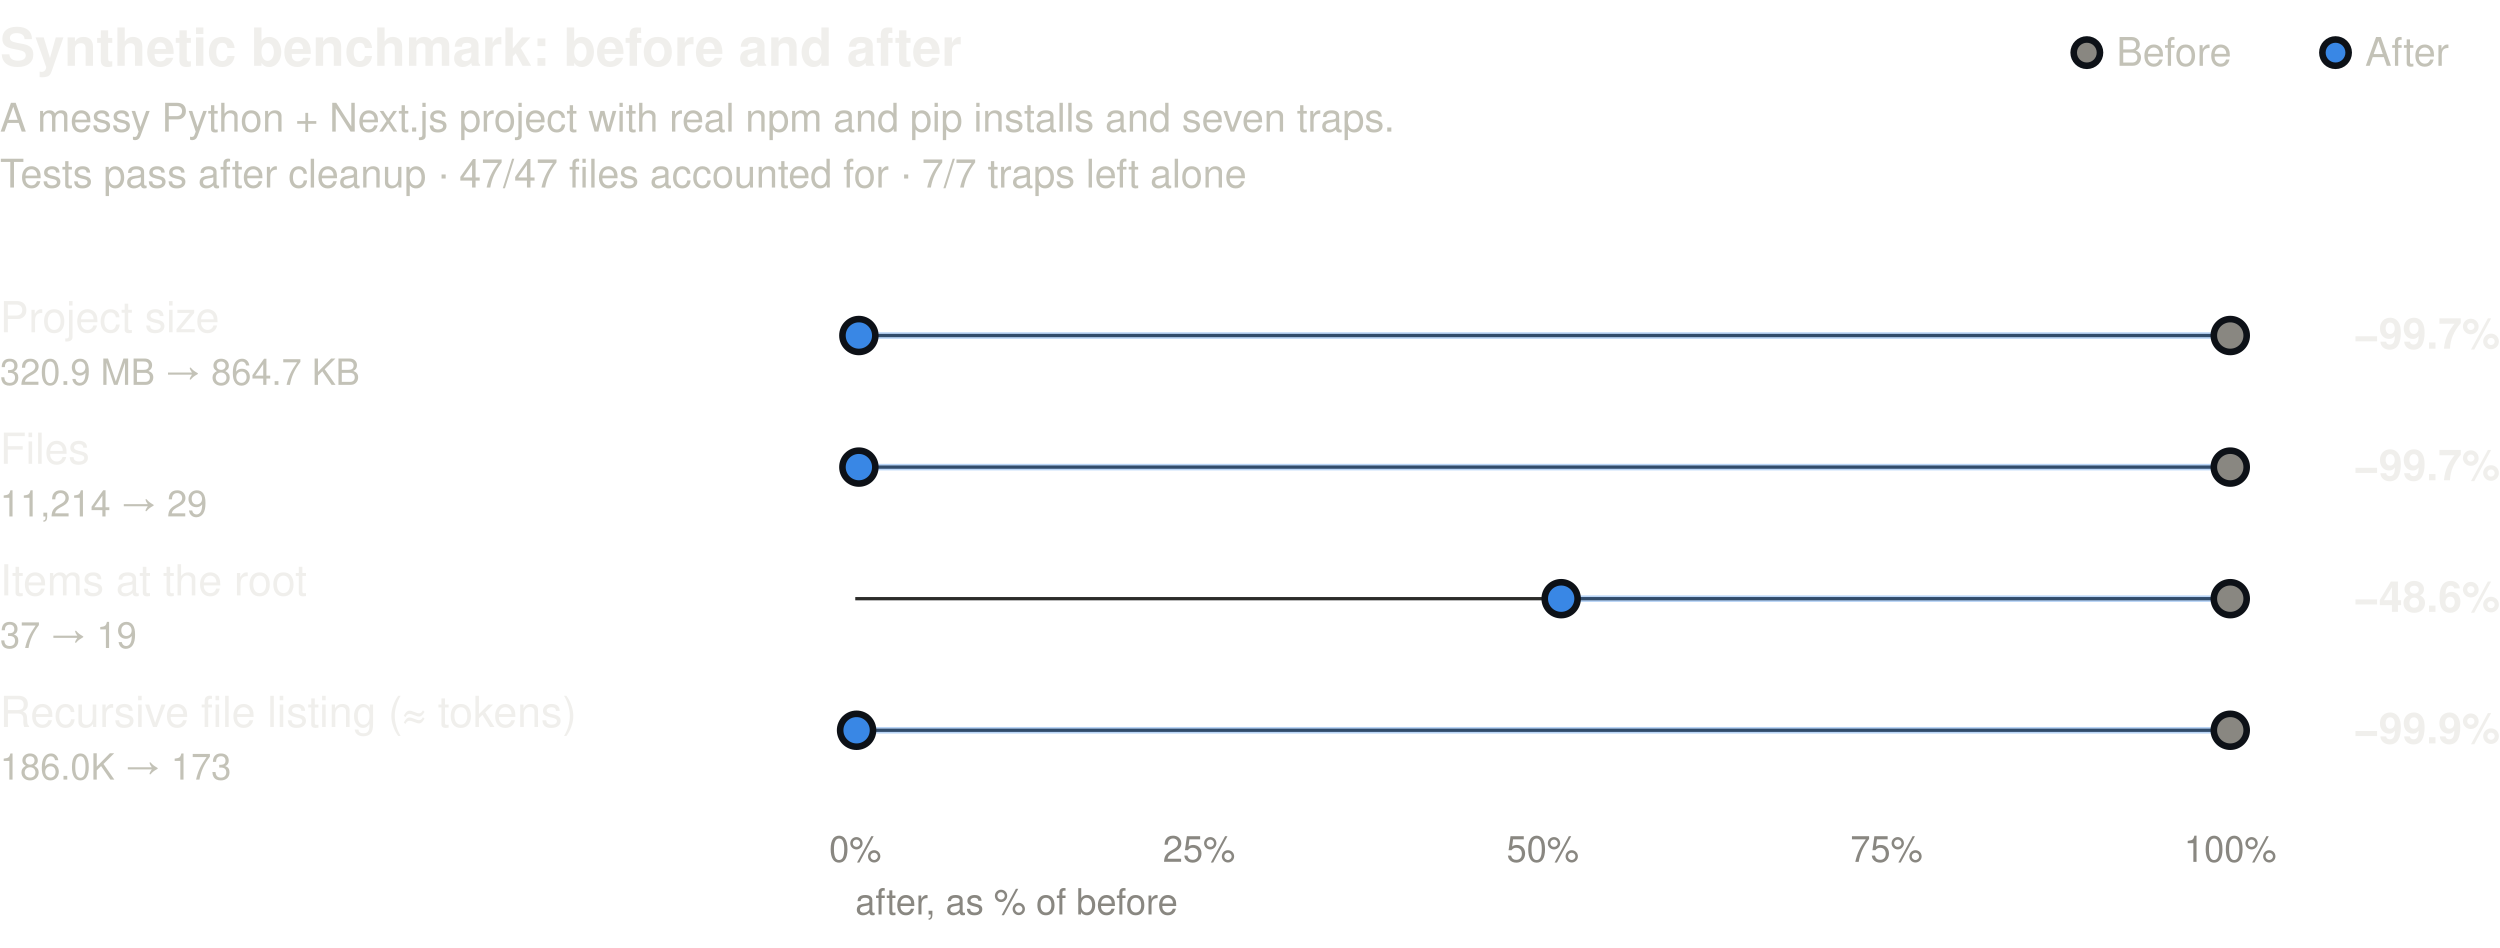
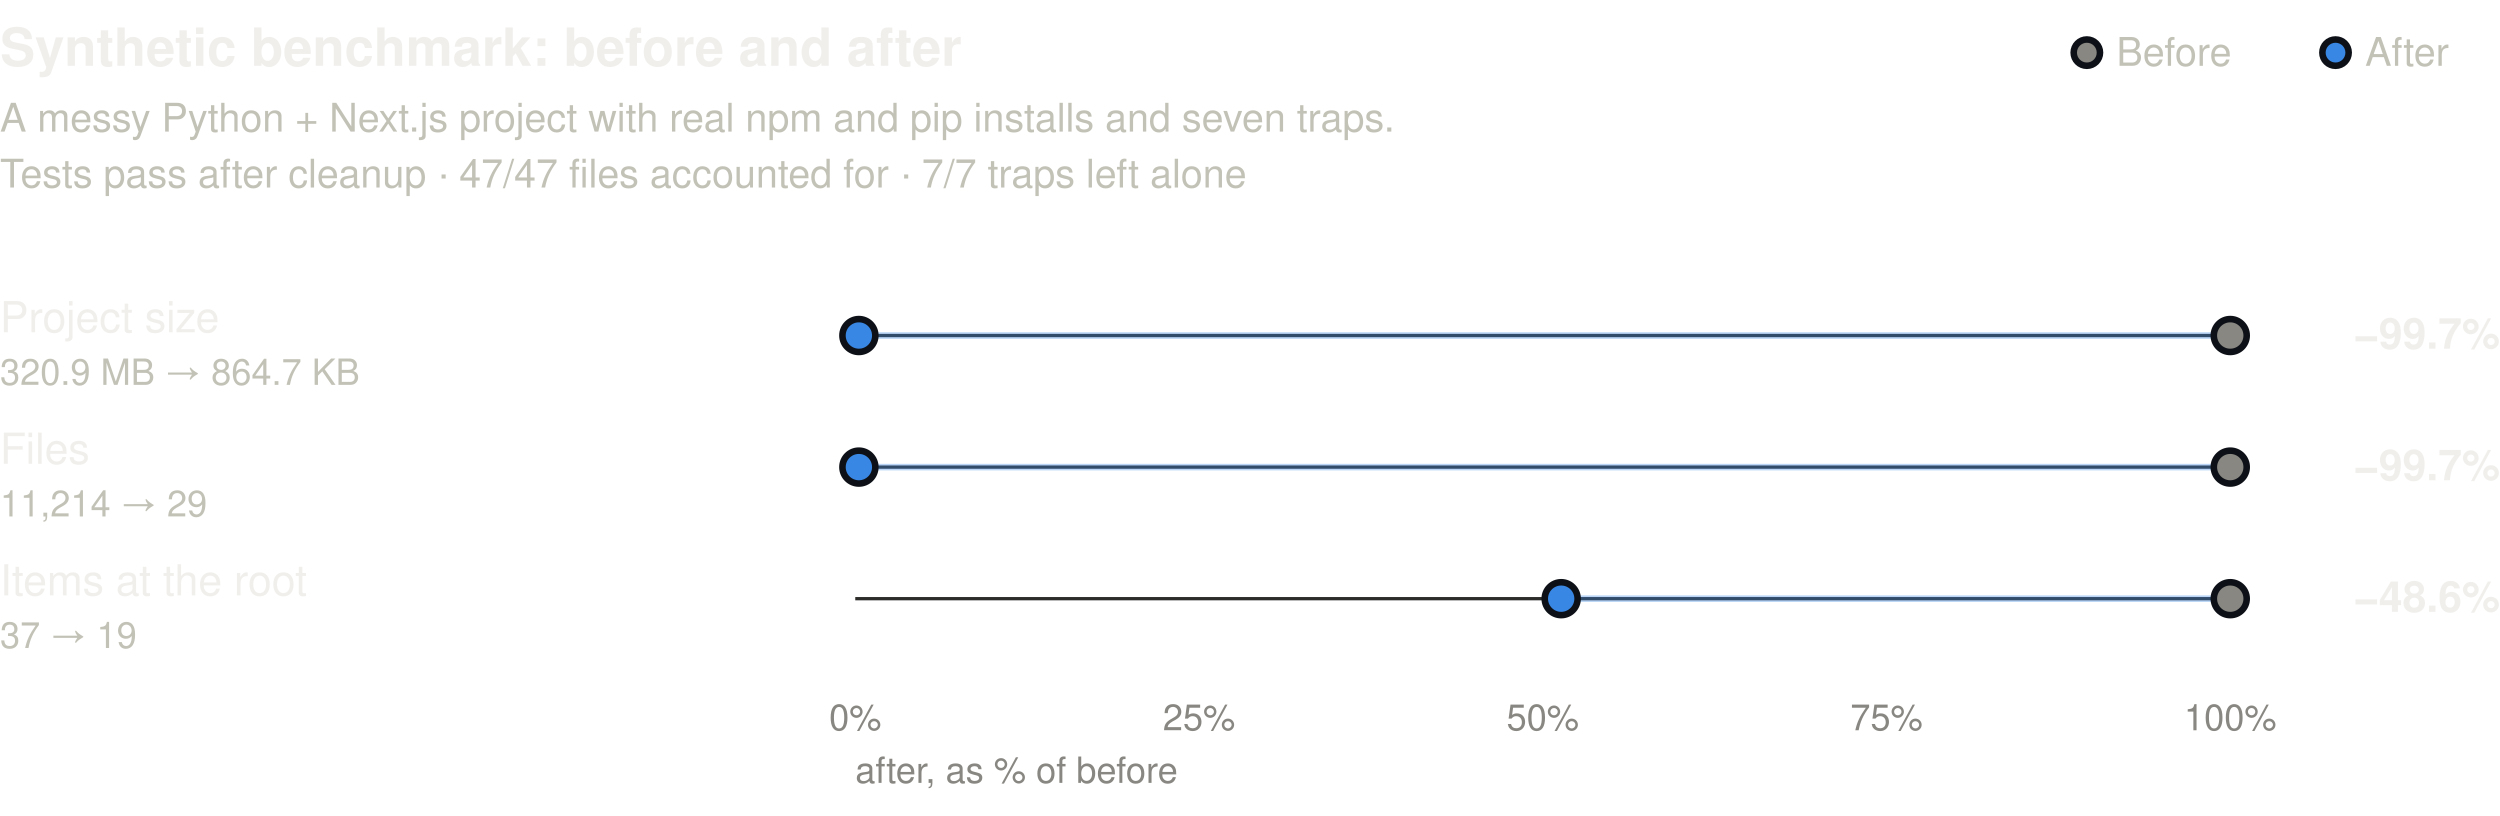
- <svg xmlns="http://www.w3.org/2000/svg" width="760" height="288" viewBox="0 0 760 288" role="img" aria-label="Synthetic benchmark: before and after" font-family="system-ui, -apple-system, &quot;Segoe UI&quot;, Helvetica, Arial, sans-serif">
+ <svg xmlns="http://www.w3.org/2000/svg" width="760" height="248" viewBox="0 0 760 248" role="img" aria-label="Synthetic benchmark: before and after" font-family="system-ui, -apple-system, &quot;Segoe UI&quot;, Helvetica, Arial, sans-serif">
  <text x="0.0" y="20.0" font-size="16" fill="#f0efec" text-anchor="start" font-weight="600">Synthetic benchmark: before and after</text>
  <text x="0.0" y="40.0" font-size="12" fill="#c3c2b7" text-anchor="start" font-weight="400">A messy Python + Next.js project with real npm and pip installs and seven traps.</text>
  <text x="0.0" y="57.0" font-size="12" fill="#c3c2b7" text-anchor="start" font-weight="400">Tests pass after cleanup · 47/47 files accounted for · 7/7 traps left alone</text>
  <text x="719.0" y="20.0" font-size="12" fill="#c3c2b7" text-anchor="start" font-weight="400">After</text>
  <circle cx="710.0" cy="16.0" r="4" fill="#3987e5" stroke="#0d1117" stroke-width="2" />
  <text x="643.4" y="20.0" font-size="12" fill="#c3c2b7" text-anchor="start" font-weight="400">Before</text>
  <circle cx="634.4" cy="16.0" r="4" fill="#898781" stroke="#0d1117" stroke-width="2" />
  <text x="0.0" y="101.0" font-size="13" fill="#f0efec" text-anchor="start" font-weight="400">Project size</text>
  <text x="0.0" y="117.0" font-size="11" fill="#c3c2b7" text-anchor="start" font-weight="400">320.9 MB → 864.7 KB</text>
  <line x1="260" y1="102" x2="678" y2="102" stroke="#2c2c2a" stroke-width="1" />
  <line x1="261.1" y1="102" x2="678.0" y2="102" stroke="#3987e5" stroke-width="2" stroke-opacity="0.35" />
  <circle cx="678.0" cy="102.0" r="5" fill="#898781" stroke="#0d1117" stroke-width="2" />
  <circle cx="261.1" cy="102.0" r="5" fill="#3987e5" stroke="#0d1117" stroke-width="2" />
  <text x="760.0" y="106.0" font-size="13" fill="#f0efec" text-anchor="end" font-weight="600">−99.7%</text>
  <text x="0.0" y="141.0" font-size="13" fill="#f0efec" text-anchor="start" font-weight="400">Files</text>
  <text x="0.0" y="157.0" font-size="11" fill="#c3c2b7" text-anchor="start" font-weight="400">11,214 → 29</text>
  <line x1="260" y1="142" x2="678" y2="142" stroke="#2c2c2a" stroke-width="1" />
  <line x1="261.1" y1="142" x2="678.0" y2="142" stroke="#3987e5" stroke-width="2" stroke-opacity="0.35" />
  <circle cx="678.0" cy="142.0" r="5" fill="#898781" stroke="#0d1117" stroke-width="2" />
  <circle cx="261.1" cy="142.0" r="5" fill="#3987e5" stroke="#0d1117" stroke-width="2" />
  <text x="760.0" y="146.0" font-size="13" fill="#f0efec" text-anchor="end" font-weight="600">−99.7%</text>
  <text x="0.0" y="181.0" font-size="13" fill="#f0efec" text-anchor="start" font-weight="400">Items at the root</text>
  <text x="0.0" y="197.0" font-size="11" fill="#c3c2b7" text-anchor="start" font-weight="400">37 → 19</text>
  <line x1="260" y1="182" x2="678" y2="182" stroke="#2c2c2a" stroke-width="1" />
  <line x1="474.6" y1="182" x2="678.0" y2="182" stroke="#3987e5" stroke-width="2" stroke-opacity="0.35" />
  <circle cx="678.0" cy="182.0" r="5" fill="#898781" stroke="#0d1117" stroke-width="2" />
  <circle cx="474.6" cy="182.0" r="5" fill="#3987e5" stroke="#0d1117" stroke-width="2" />
  <text x="760.0" y="186.0" font-size="13" fill="#f0efec" text-anchor="end" font-weight="600">−48.6%</text>
-   <text x="0.0" y="221.0" font-size="13" fill="#f0efec" text-anchor="start" font-weight="400">Recursive file listing (≈ tokens)</text>
-   <text x="0.0" y="237.0" font-size="11" fill="#c3c2b7" text-anchor="start" font-weight="400">186.0K → 173</text>
-   <line x1="260" y1="222" x2="678" y2="222" stroke="#2c2c2a" stroke-width="1" />
-   <line x1="260.4" y1="222" x2="678.0" y2="222" stroke="#3987e5" stroke-width="2" stroke-opacity="0.35" />
-   <circle cx="678.0" cy="222.0" r="5" fill="#898781" stroke="#0d1117" stroke-width="2" />
-   <circle cx="260.4" cy="222.0" r="5" fill="#3987e5" stroke="#0d1117" stroke-width="2" />
-   <text x="760.0" y="226.0" font-size="13" fill="#f0efec" text-anchor="end" font-weight="600">−99.9%</text>
-   <text x="260.0" y="262.0" font-size="11" fill="#898781" text-anchor="middle" font-weight="400">0%</text>
-   <text x="364.5" y="262.0" font-size="11" fill="#898781" text-anchor="middle" font-weight="400">25%</text>
-   <text x="469.0" y="262.0" font-size="11" fill="#898781" text-anchor="middle" font-weight="400">50%</text>
-   <text x="573.5" y="262.0" font-size="11" fill="#898781" text-anchor="middle" font-weight="400">75%</text>
-   <text x="678.0" y="262.0" font-size="11" fill="#898781" text-anchor="middle" font-weight="400">100%</text>
-   <text x="260.0" y="278.0" font-size="11" fill="#898781" text-anchor="start" font-weight="400">after, as % of before</text>
+   <text x="260.0" y="222.0" font-size="11" fill="#898781" text-anchor="middle" font-weight="400">0%</text>
+   <text x="364.5" y="222.0" font-size="11" fill="#898781" text-anchor="middle" font-weight="400">25%</text>
+   <text x="469.0" y="222.0" font-size="11" fill="#898781" text-anchor="middle" font-weight="400">50%</text>
+   <text x="573.5" y="222.0" font-size="11" fill="#898781" text-anchor="middle" font-weight="400">75%</text>
+   <text x="678.0" y="222.0" font-size="11" fill="#898781" text-anchor="middle" font-weight="400">100%</text>
+   <text x="260.0" y="238.0" font-size="11" fill="#898781" text-anchor="start" font-weight="400">after, as % of before</text>
</svg>
